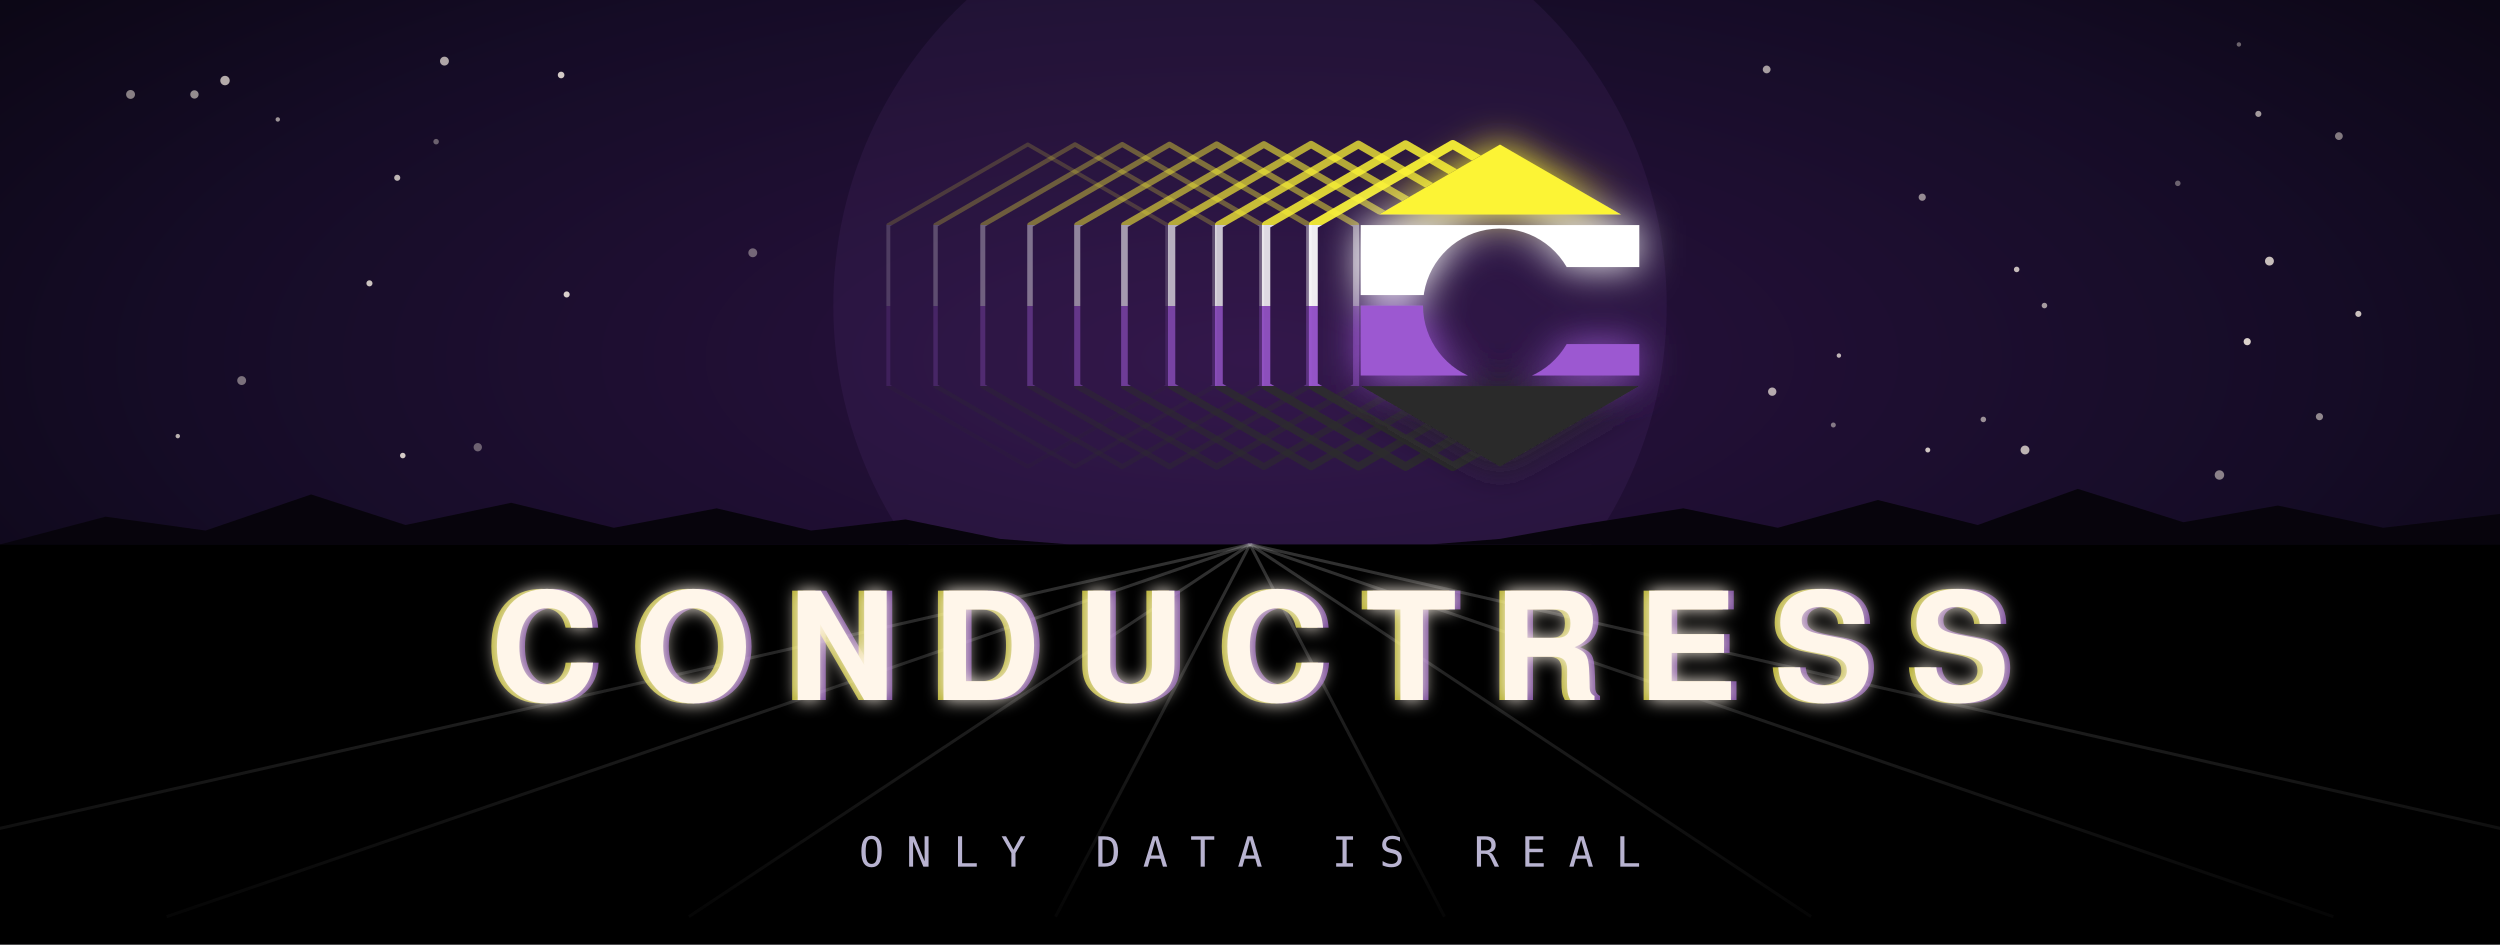
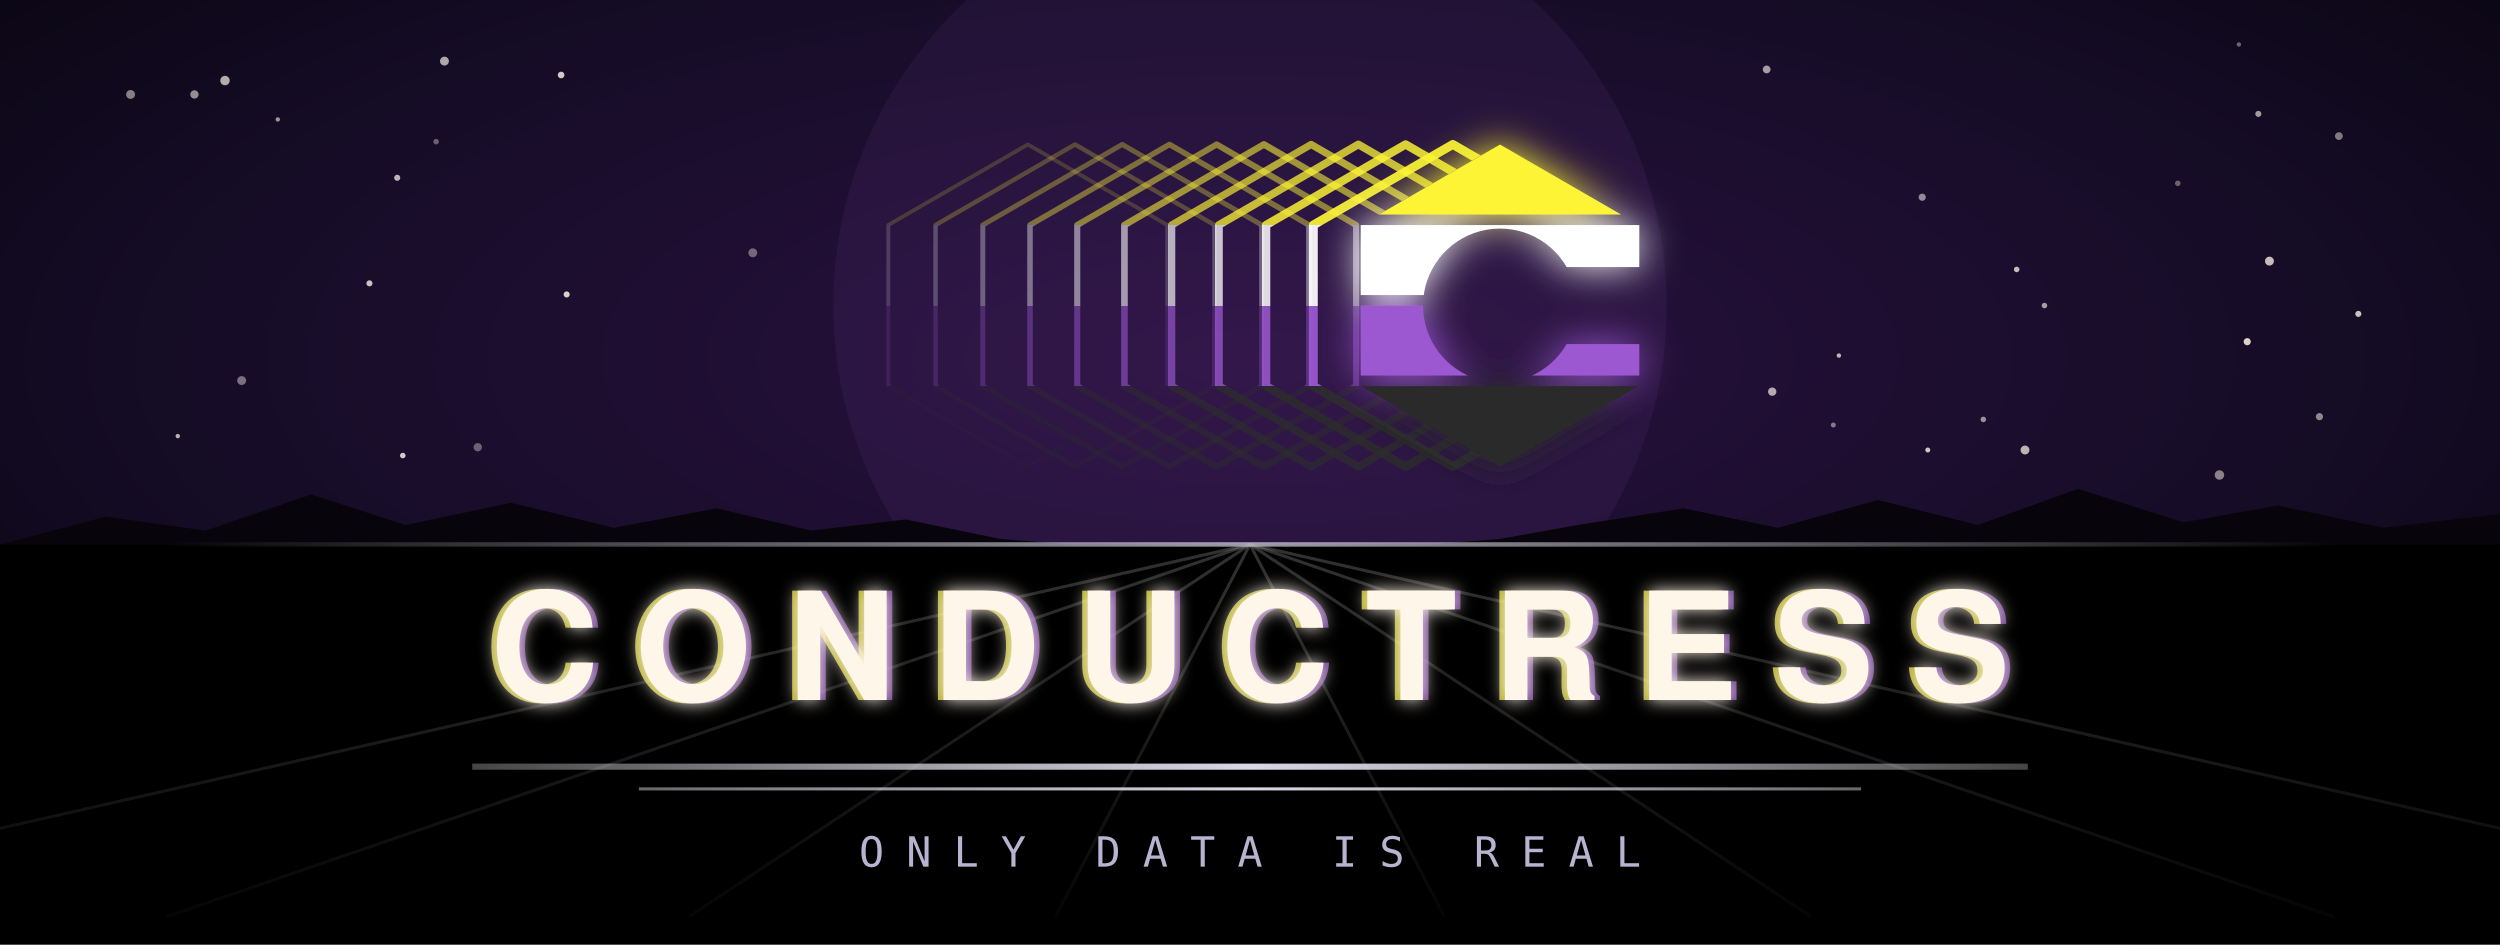
<svg xmlns="http://www.w3.org/2000/svg" viewBox="0 0 900 340" width="900" height="340" role="img" aria-label="Conductress">
  <defs>
    <radialGradient id="noh-sky" cx="50%" cy="38%" r="72%">
      <stop offset="0%" stop-color="#2a1140" />
      <stop offset="60%" stop-color="#150c26" />
      <stop offset="100%" stop-color="#07040d" />
    </radialGradient>
    <linearGradient id="noh-trail" gradientUnits="userSpaceOnUse" x1="0" y1="52" x2="0" y2="168">
      <stop offset="0" stop-color="#fcf434" />
      <stop offset="0.25" stop-color="#fcf434" />
      <stop offset="0.25" stop-color="#ffffff" />
      <stop offset="0.5" stop-color="#ffffff" />
      <stop offset="0.5" stop-color="#9c59d1" />
      <stop offset="0.75" stop-color="#9c59d1" />
      <stop offset="0.75" stop-color="#2c2c2c" />
      <stop offset="1" stop-color="#2c2c2c" />
    </linearGradient>
    <linearGradient id="noh-streak" x1="0" y1="0" x2="1" y2="0">
      <stop offset="0%" stop-color="#ffffff" stop-opacity="0" />
      <stop offset="100%" stop-color="#ffffff" stop-opacity="0.55" />
    </linearGradient>
    <linearGradient id="noh-grid" x1="0" y1="0" x2="0" y2="1">
      <stop offset="0%" stop-color="#ffffff" stop-opacity="0.28" />
      <stop offset="100%" stop-color="#ffffff" stop-opacity="0.03" />
    </linearGradient>
-     <linearGradient id="noh-rule" x1="0" y1="0" x2="1" y2="0">
+     <linearGradient id="noh-rule" gradientUnits="userSpaceOnUse" x1="60" y1="0" x2="840" y2="0">
      <stop offset="0%" stop-color="#ffffff" stop-opacity="0" />
      <stop offset="50%" stop-color="#d8d8e6" />
      <stop offset="100%" stop-color="#ffffff" stop-opacity="0" />
    </linearGradient>
    <filter id="noh-bloom" x="-60%" y="-60%" width="220%" height="220%">
      <feGaussianBlur stdDeviation="7" result="b1" />
      <feMerge>
        <feMergeNode in="b1" />
        <feMergeNode in="SourceGraphic" />
      </feMerge>
    </filter>
    <filter id="noh-soft" x="-40%" y="-40%" width="180%" height="180%">
      <feGaussianBlur stdDeviation="3" result="b2" />
      <feMerge>
        <feMergeNode in="b2" />
        <feMergeNode in="SourceGraphic" />
      </feMerge>
    </filter>
    <clipPath id="noh-notlead">
      <polygon points="-3789.5,-2449.1 4919.7,2582.1 7420.8,-1747.4 -1288.4,-6778.6" />
      <polygon points="590.2,-4919.0 590.2,5139.0 5590.2,5139.0 5590.2,-4919.0" />
      <polygon points="4919.7,-2362.1 -3789.5,2669.1 -1288.4,6998.6 7420.8,1967.4" />
      <polygon points="4869.5,2669.1 -3839.7,-2362.1 -6340.8,1967.4 2368.4,6998.6" />
      <polygon points="489.8,5139.0 489.8,-4919.0 -4510.2,-4919.0 -4510.2,5139.0" />
      <polygon points="-3839.7,2582.1 4869.5,-2449.1 2368.4,-6778.6 -6340.8,-1747.4" />
    </clipPath>
    <clipPath id="noh-c">
      <path d="M89.8 27 L50 4 L10.2 27 L10.2 73 L50 96 L89.8 73 L89.8 61 L69.05 61 A22 22 0 1 1 69.05 39 L89.8 39 Z" />
    </clipPath>
    <symbol id="noh-cmark" viewBox="0 0 100 100">
      <g clip-path="url(#noh-c)">
        <rect x="8" y="4.00" width="84" height="20.00" fill="#fcf434" />
        <rect x="8" y="27.00" width="84" height="20.00" fill="#ffffff" />
        <rect x="8" y="50.00" width="84" height="20.00" fill="#9c59d1" />
        <rect x="8" y="73.00" width="84" height="23.00" fill="#2c2c2c" />
      </g>
    </symbol>
  </defs>
  <g id="background">
    <rect width="900" height="340" fill="url(#noh-sky)" />
    <circle cx="450" cy="110" r="150" fill="#9c59d1" opacity="0.08" />
  </g>
  <g id="stars" fill="#fff6ea">
    <circle cx="736" cy="110" r="1.0" opacity="0.61" />
    <circle cx="729" cy="162" r="1.6" opacity="0.71" />
    <circle cx="636" cy="25" r="1.4" opacity="0.62" />
    <circle cx="64" cy="157" r="0.8" opacity="0.70" />
    <circle cx="660" cy="153" r="0.9" opacity="0.46" />
    <circle cx="726" cy="97" r="1.0" opacity="0.75" />
    <circle cx="202" cy="27" r="1.2" opacity="0.81" />
    <circle cx="87" cy="137" r="1.6" opacity="0.43" />
    <circle cx="714" cy="151" r="1.0" opacity="0.56" />
    <circle cx="100" cy="43" r="0.8" opacity="0.58" />
    <circle cx="849" cy="113" r="1.1" opacity="0.77" />
    <circle cx="813" cy="41" r="1.1" opacity="0.61" />
    <circle cx="47" cy="34" r="1.6" opacity="0.50" />
    <circle cx="694" cy="162" r="0.9" opacity="0.79" />
    <circle cx="806" cy="16" r="0.8" opacity="0.38" />
    <circle cx="70" cy="34" r="1.5" opacity="0.55" />
    <circle cx="172" cy="161" r="1.5" opacity="0.36" />
    <circle cx="842" cy="49" r="1.4" opacity="0.47" />
    <circle cx="809" cy="123" r="1.3" opacity="0.84" />
    <circle cx="835" cy="150" r="1.3" opacity="0.53" />
    <circle cx="692" cy="71" r="1.3" opacity="0.54" />
    <circle cx="143" cy="64" r="1.1" opacity="0.72" />
    <circle cx="157" cy="51" r="1.0" opacity="0.36" />
    <circle cx="81" cy="29" r="1.7" opacity="0.68" />
    <circle cx="662" cy="128" r="0.8" opacity="0.72" />
    <circle cx="145" cy="164" r="1.0" opacity="0.81" />
    <circle cx="271" cy="91" r="1.6" opacity="0.38" />
    <circle cx="817" cy="94" r="1.6" opacity="0.76" />
    <circle cx="799" cy="171" r="1.7" opacity="0.50" />
    <circle cx="160" cy="22" r="1.6" opacity="0.66" />
    <circle cx="784" cy="66" r="1.0" opacity="0.37" />
    <circle cx="204" cy="106" r="1.1" opacity="0.83" />
    <circle cx="133" cy="102" r="1.1" opacity="0.78" />
    <circle cx="638" cy="141" r="1.5" opacity="0.67" />
  </g>
  <g id="mountains" fill="#07040c">
    <path d="M0 196 L38 186 L74 191 L112 178 L146 189 L184 181 L221 190 L258 183 L292 191 L326 187 L360 194 L385 196 Z" />
    <path d="M515 196 L540 194 L568 189 L606 183 L640 190 L676 180 L712 189 L748 176 L786 188 L820 182 L858 190 L900 185 L900 196 Z" />
  </g>
  <rect id="ground" x="0" y="196" width="900" height="144" fill="#000" />
  <g id="horizon" opacity="0.7">
    <line x1="60" y1="196" x2="840" y2="196" stroke="url(#noh-rule)" stroke-width="1.6" />
    <g stroke="url(#noh-grid)" stroke-width="1.1" fill="none">
      <line x1="450" y1="196" x2="-140" y2="330" />
      <line x1="450" y1="196" x2="60" y2="330" />
      <line x1="450" y1="196" x2="248" y2="330" />
      <line x1="450" y1="196" x2="380" y2="330" />
      <line x1="450" y1="196" x2="520" y2="330" />
      <line x1="450" y1="196" x2="652" y2="330" />
      <line x1="450" y1="196" x2="840" y2="330" />
      <line x1="450" y1="196" x2="1040" y2="330" />
    </g>
  </g>
  <g id="speedstreaks" stroke="url(#noh-streak)" stroke-linecap="round">
    <line x1="150" y1="72" x2="372" y2="72" stroke-width="2" />
    <line x1="118" y1="96" x2="356" y2="96" stroke-width="3.4" />
    <line x1="166" y1="120" x2="366" y2="120" stroke-width="1.6" />
    <line x1="104" y1="144" x2="350" y2="144" stroke-width="4.2" />
    <line x1="182" y1="164" x2="360" y2="164" stroke-width="1.4" />
  </g>
  <g id="trail" fill="none" stroke="url(#noh-trail)" stroke-linejoin="round" clip-path="url(#noh-notlead)">
    <path d="M370 52 L420.2 81 L420.2 139 L370 168 L319.8 139 L319.8 81 Z" stroke-width="1.4" opacity="0.17" />
    <path d="M387 52 L437.2 81 L437.2 139 L387 168 L336.8 139 L336.8 81 Z" stroke-width="1.6" opacity="0.24" />
    <path d="M404 52 L454.2 81 L454.2 139 L404 168 L353.8 139 L353.8 81 Z" stroke-width="1.8" opacity="0.32" />
    <path d="M421 52 L471.2 81 L471.2 139 L421 168 L370.8 139 L370.8 81 Z" stroke-width="2.0" opacity="0.4" />
    <path d="M438 52 L488.2 81 L488.2 139 L438 168 L387.8 139 L387.8 81 Z" stroke-width="2.2" opacity="0.48" />
    <path d="M455 52 L505.2 81 L505.2 139 L455 168 L404.8 139 L404.8 81 Z" stroke-width="2.4" opacity="0.57" />
    <path d="M472 52 L522.2 81 L522.2 139 L472 168 L421.8 139 L421.8 81 Z" stroke-width="2.6" opacity="0.66" />
    <path d="M489 52 L539.2 81 L539.2 139 L489 168 L438.8 139 L438.8 81 Z" stroke-width="2.8" opacity="0.75" />
    <path d="M506 52 L556.2 81 L556.2 139 L506 168 L455.8 139 L455.8 81 Z" stroke-width="3.0" opacity="0.84" />
    <path d="M523 52 L573.2 81 L573.2 139 L523 168 L472.8 139 L472.8 81 Z" stroke-width="3.2" opacity="0.92" />
  </g>
  <g id="lead" filter="url(#noh-bloom)">
    <use href="#noh-cmark" x="477" y="47" width="126" height="126" />
  </g>
  <g id="wordmark">
    <path d="M213.334 225.972C213.064 222.57 212.362 220.41 210.688 218.196C207.664 214.2 202.804 211.986 196.918 211.986C185.794 211.986 178.882 219.924 178.882 232.668C178.882 245.358 185.74 253.242 196.702 253.242C206.53 253.242 213.01 247.572 213.496 238.554H205.612C205.072 243.576 201.94 246.438 196.918 246.438C190.654 246.438 186.982 241.362 186.982 232.776C186.982 224.082 190.816 218.898 197.188 218.898C201.886 218.898 204.532 221.166 205.612 225.972Z M249.554 211.986C244.046 211.986 239.51 213.822 236.162 217.44C232.652 221.22 230.654 226.728 230.654 232.614C230.654 238.5 232.652 244.062 236.162 247.788C239.564 251.46 243.992 253.242 249.608 253.242C255.224 253.242 259.652 251.46 263.054 247.788C266.456 244.17 268.562 238.446 268.562 232.884C268.562 226.728 266.564 221.166 263.054 217.44C259.598 213.714 255.278 211.986 249.554 211.986ZM249.608 218.898C256.25 218.898 260.462 224.298 260.462 232.83C260.462 240.93 256.088 246.33 249.608 246.33C243.02 246.33 238.754 240.93 238.754 232.614C238.754 224.298 243.02 218.898 249.608 218.898Z M311.1 252.0H319.2V212.634H311.1V239.418L295.494 212.634H287.178V252.0H295.278V224.784Z M339.652 252.0H355.042C361.036 252.0 364.816 250.596 367.516 247.41C370.594 243.738 372.268 238.446 372.268 232.29C372.268 226.188 370.594 220.896 367.516 217.17C364.816 213.984 361.09 212.634 355.042 212.634H339.652ZM347.752 245.25V219.384H355.042C361.144 219.384 364.168 223.65 364.168 232.344C364.168 240.984 361.144 245.25 355.042 245.25Z M414.698 212.634V239.31C414.698 244.062 412.268 246.33 407.192 246.33C402.116 246.33 399.686 244.062 399.686 239.31V212.634H391.586V239.31C391.586 243.738 392.774 246.87 395.42 249.246C398.282 251.838 402.44 253.242 407.192 253.242C411.944 253.242 416.102 251.838 418.964 249.246C421.61 246.87 422.798 243.738 422.798 239.31V212.634Z M476.298 225.972C476.028 222.57 475.326 220.41 473.652 218.196C470.628 214.2 465.768 211.986 459.882 211.986C448.758 211.986 441.846 219.924 441.846 232.668C441.846 245.358 448.704 253.242 459.666 253.242C469.494 253.242 475.974 247.572 476.46 238.554H468.576C468.036 243.576 464.904 246.438 459.882 246.438C453.618 246.438 449.946 241.362 449.946 232.776C449.946 224.082 453.78 218.898 460.152 218.898C464.85 218.898 467.496 221.166 468.576 225.972Z M512.248 219.384H523.75V212.634H492.214V219.384H504.148V252.0H512.248Z M549.872 236.394H559.16C562.67 236.394 564.182 237.798 564.182 241.038V242.658C564.128 243.684 564.128 244.656 564.128 245.25C564.128 248.976 564.344 250.11 565.316 252.0H574.01V250.542C572.768 249.84 572.282 249.03 572.282 247.302C572.066 235.692 571.85 235.152 566.828 232.992C571.256 231.264 573.47 228.078 573.47 223.272C573.47 220.14 572.39 217.278 570.5 215.334C568.718 213.498 566.234 212.634 562.886 212.634H541.772V252.0H549.872ZM549.872 229.644V219.384H559.646C561.968 219.384 562.886 219.6 563.912 220.41C564.884 221.22 565.37 222.57 565.37 224.406C565.37 226.296 564.884 227.808 563.912 228.618C562.994 229.374 561.968 229.644 559.646 229.644Z M601.806 235.044H620.652V228.294H601.806V219.384H622.164V212.634H593.706V252.0H623.136V245.25H601.806Z M671.236 224.622C671.182 216.468 665.728 211.986 655.792 211.986C646.342 211.986 640.888 216.414 640.888 224.082C640.888 230.184 643.966 233.154 651.958 234.666L657.466 235.746C662.866 236.772 664.864 238.284 664.864 241.47C664.864 244.764 661.84 246.762 656.926 246.762C651.418 246.762 648.34 244.44 648.07 240.228H640.186C640.672 248.652 646.45 253.242 656.494 253.242C666.646 253.242 672.64 248.544 672.64 240.498C672.64 234.288 669.508 231.048 662.218 229.644L656.062 228.456C650.284 227.322 648.61 226.188 648.61 223.326C648.61 220.356 651.202 218.466 655.414 218.466C660.544 218.466 663.406 220.626 663.676 224.622Z M720.254 224.622C720.2 216.468 714.746 211.986 704.81 211.986C695.36 211.986 689.906 216.414 689.906 224.082C689.906 230.184 692.984 233.154 700.976 234.666L706.484 235.746C711.884 236.772 713.882 238.284 713.882 241.47C713.882 244.764 710.858 246.762 705.944 246.762C700.436 246.762 697.358 244.44 697.088 240.228H689.204C689.69 248.652 695.468 253.242 705.512 253.242C715.664 253.242 721.658 248.544 721.658 240.498C721.658 234.288 718.526 231.048 711.236 229.644L705.08 228.456C699.302 227.322 697.628 226.188 697.628 223.326C697.628 220.356 700.22 218.466 704.432 218.466C709.562 218.466 712.424 220.626 712.694 224.622Z" transform="translate(2 0)" fill="#9c59d1" opacity="0.7" />
    <path d="M213.334 225.972C213.064 222.57 212.362 220.41 210.688 218.196C207.664 214.2 202.804 211.986 196.918 211.986C185.794 211.986 178.882 219.924 178.882 232.668C178.882 245.358 185.74 253.242 196.702 253.242C206.53 253.242 213.01 247.572 213.496 238.554H205.612C205.072 243.576 201.94 246.438 196.918 246.438C190.654 246.438 186.982 241.362 186.982 232.776C186.982 224.082 190.816 218.898 197.188 218.898C201.886 218.898 204.532 221.166 205.612 225.972Z M249.554 211.986C244.046 211.986 239.51 213.822 236.162 217.44C232.652 221.22 230.654 226.728 230.654 232.614C230.654 238.5 232.652 244.062 236.162 247.788C239.564 251.46 243.992 253.242 249.608 253.242C255.224 253.242 259.652 251.46 263.054 247.788C266.456 244.17 268.562 238.446 268.562 232.884C268.562 226.728 266.564 221.166 263.054 217.44C259.598 213.714 255.278 211.986 249.554 211.986ZM249.608 218.898C256.25 218.898 260.462 224.298 260.462 232.83C260.462 240.93 256.088 246.33 249.608 246.33C243.02 246.33 238.754 240.93 238.754 232.614C238.754 224.298 243.02 218.898 249.608 218.898Z M311.1 252.0H319.2V212.634H311.1V239.418L295.494 212.634H287.178V252.0H295.278V224.784Z M339.652 252.0H355.042C361.036 252.0 364.816 250.596 367.516 247.41C370.594 243.738 372.268 238.446 372.268 232.29C372.268 226.188 370.594 220.896 367.516 217.17C364.816 213.984 361.09 212.634 355.042 212.634H339.652ZM347.752 245.25V219.384H355.042C361.144 219.384 364.168 223.65 364.168 232.344C364.168 240.984 361.144 245.25 355.042 245.25Z M414.698 212.634V239.31C414.698 244.062 412.268 246.33 407.192 246.33C402.116 246.33 399.686 244.062 399.686 239.31V212.634H391.586V239.31C391.586 243.738 392.774 246.87 395.42 249.246C398.282 251.838 402.44 253.242 407.192 253.242C411.944 253.242 416.102 251.838 418.964 249.246C421.61 246.87 422.798 243.738 422.798 239.31V212.634Z M476.298 225.972C476.028 222.57 475.326 220.41 473.652 218.196C470.628 214.2 465.768 211.986 459.882 211.986C448.758 211.986 441.846 219.924 441.846 232.668C441.846 245.358 448.704 253.242 459.666 253.242C469.494 253.242 475.974 247.572 476.46 238.554H468.576C468.036 243.576 464.904 246.438 459.882 246.438C453.618 246.438 449.946 241.362 449.946 232.776C449.946 224.082 453.78 218.898 460.152 218.898C464.85 218.898 467.496 221.166 468.576 225.972Z M512.248 219.384H523.75V212.634H492.214V219.384H504.148V252.0H512.248Z M549.872 236.394H559.16C562.67 236.394 564.182 237.798 564.182 241.038V242.658C564.128 243.684 564.128 244.656 564.128 245.25C564.128 248.976 564.344 250.11 565.316 252.0H574.01V250.542C572.768 249.84 572.282 249.03 572.282 247.302C572.066 235.692 571.85 235.152 566.828 232.992C571.256 231.264 573.47 228.078 573.47 223.272C573.47 220.14 572.39 217.278 570.5 215.334C568.718 213.498 566.234 212.634 562.886 212.634H541.772V252.0H549.872ZM549.872 229.644V219.384H559.646C561.968 219.384 562.886 219.6 563.912 220.41C564.884 221.22 565.37 222.57 565.37 224.406C565.37 226.296 564.884 227.808 563.912 228.618C562.994 229.374 561.968 229.644 559.646 229.644Z M601.806 235.044H620.652V228.294H601.806V219.384H622.164V212.634H593.706V252.0H623.136V245.25H601.806Z M671.236 224.622C671.182 216.468 665.728 211.986 655.792 211.986C646.342 211.986 640.888 216.414 640.888 224.082C640.888 230.184 643.966 233.154 651.958 234.666L657.466 235.746C662.866 236.772 664.864 238.284 664.864 241.47C664.864 244.764 661.84 246.762 656.926 246.762C651.418 246.762 648.34 244.44 648.07 240.228H640.186C640.672 248.652 646.45 253.242 656.494 253.242C666.646 253.242 672.64 248.544 672.64 240.498C672.64 234.288 669.508 231.048 662.218 229.644L656.062 228.456C650.284 227.322 648.61 226.188 648.61 223.326C648.61 220.356 651.202 218.466 655.414 218.466C660.544 218.466 663.406 220.626 663.676 224.622Z M720.254 224.622C720.2 216.468 714.746 211.986 704.81 211.986C695.36 211.986 689.906 216.414 689.906 224.082C689.906 230.184 692.984 233.154 700.976 234.666L706.484 235.746C711.884 236.772 713.882 238.284 713.882 241.47C713.882 244.764 710.858 246.762 705.944 246.762C700.436 246.762 697.358 244.44 697.088 240.228H689.204C689.69 248.652 695.468 253.242 705.512 253.242C715.664 253.242 721.658 248.544 721.658 240.498C721.658 234.288 718.526 231.048 711.236 229.644L705.08 228.456C699.302 227.322 697.628 226.188 697.628 223.326C697.628 220.356 700.22 218.466 704.432 218.466C709.562 218.466 712.424 220.626 712.694 224.622Z" transform="translate(-2 0)" fill="#fcf434" opacity="0.7" />
    <path d="M213.334 225.972C213.064 222.57 212.362 220.41 210.688 218.196C207.664 214.2 202.804 211.986 196.918 211.986C185.794 211.986 178.882 219.924 178.882 232.668C178.882 245.358 185.74 253.242 196.702 253.242C206.53 253.242 213.01 247.572 213.496 238.554H205.612C205.072 243.576 201.94 246.438 196.918 246.438C190.654 246.438 186.982 241.362 186.982 232.776C186.982 224.082 190.816 218.898 197.188 218.898C201.886 218.898 204.532 221.166 205.612 225.972Z M249.554 211.986C244.046 211.986 239.51 213.822 236.162 217.44C232.652 221.22 230.654 226.728 230.654 232.614C230.654 238.5 232.652 244.062 236.162 247.788C239.564 251.46 243.992 253.242 249.608 253.242C255.224 253.242 259.652 251.46 263.054 247.788C266.456 244.17 268.562 238.446 268.562 232.884C268.562 226.728 266.564 221.166 263.054 217.44C259.598 213.714 255.278 211.986 249.554 211.986ZM249.608 218.898C256.25 218.898 260.462 224.298 260.462 232.83C260.462 240.93 256.088 246.33 249.608 246.33C243.02 246.33 238.754 240.93 238.754 232.614C238.754 224.298 243.02 218.898 249.608 218.898Z M311.1 252.0H319.2V212.634H311.1V239.418L295.494 212.634H287.178V252.0H295.278V224.784Z M339.652 252.0H355.042C361.036 252.0 364.816 250.596 367.516 247.41C370.594 243.738 372.268 238.446 372.268 232.29C372.268 226.188 370.594 220.896 367.516 217.17C364.816 213.984 361.09 212.634 355.042 212.634H339.652ZM347.752 245.25V219.384H355.042C361.144 219.384 364.168 223.65 364.168 232.344C364.168 240.984 361.144 245.25 355.042 245.25Z M414.698 212.634V239.31C414.698 244.062 412.268 246.33 407.192 246.33C402.116 246.33 399.686 244.062 399.686 239.31V212.634H391.586V239.31C391.586 243.738 392.774 246.87 395.42 249.246C398.282 251.838 402.44 253.242 407.192 253.242C411.944 253.242 416.102 251.838 418.964 249.246C421.61 246.87 422.798 243.738 422.798 239.31V212.634Z M476.298 225.972C476.028 222.57 475.326 220.41 473.652 218.196C470.628 214.2 465.768 211.986 459.882 211.986C448.758 211.986 441.846 219.924 441.846 232.668C441.846 245.358 448.704 253.242 459.666 253.242C469.494 253.242 475.974 247.572 476.46 238.554H468.576C468.036 243.576 464.904 246.438 459.882 246.438C453.618 246.438 449.946 241.362 449.946 232.776C449.946 224.082 453.78 218.898 460.152 218.898C464.85 218.898 467.496 221.166 468.576 225.972Z M512.248 219.384H523.75V212.634H492.214V219.384H504.148V252.0H512.248Z M549.872 236.394H559.16C562.67 236.394 564.182 237.798 564.182 241.038V242.658C564.128 243.684 564.128 244.656 564.128 245.25C564.128 248.976 564.344 250.11 565.316 252.0H574.01V250.542C572.768 249.84 572.282 249.03 572.282 247.302C572.066 235.692 571.85 235.152 566.828 232.992C571.256 231.264 573.47 228.078 573.47 223.272C573.47 220.14 572.39 217.278 570.5 215.334C568.718 213.498 566.234 212.634 562.886 212.634H541.772V252.0H549.872ZM549.872 229.644V219.384H559.646C561.968 219.384 562.886 219.6 563.912 220.41C564.884 221.22 565.37 222.57 565.37 224.406C565.37 226.296 564.884 227.808 563.912 228.618C562.994 229.374 561.968 229.644 559.646 229.644Z M601.806 235.044H620.652V228.294H601.806V219.384H622.164V212.634H593.706V252.0H623.136V245.25H601.806Z M671.236 224.622C671.182 216.468 665.728 211.986 655.792 211.986C646.342 211.986 640.888 216.414 640.888 224.082C640.888 230.184 643.966 233.154 651.958 234.666L657.466 235.746C662.866 236.772 664.864 238.284 664.864 241.47C664.864 244.764 661.84 246.762 656.926 246.762C651.418 246.762 648.34 244.44 648.07 240.228H640.186C640.672 248.652 646.45 253.242 656.494 253.242C666.646 253.242 672.64 248.544 672.64 240.498C672.64 234.288 669.508 231.048 662.218 229.644L656.062 228.456C650.284 227.322 648.61 226.188 648.61 223.326C648.61 220.356 651.202 218.466 655.414 218.466C660.544 218.466 663.406 220.626 663.676 224.622Z M720.254 224.622C720.2 216.468 714.746 211.986 704.81 211.986C695.36 211.986 689.906 216.414 689.906 224.082C689.906 230.184 692.984 233.154 700.976 234.666L706.484 235.746C711.884 236.772 713.882 238.284 713.882 241.47C713.882 244.764 710.858 246.762 705.944 246.762C700.436 246.762 697.358 244.44 697.088 240.228H689.204C689.69 248.652 695.468 253.242 705.512 253.242C715.664 253.242 721.658 248.544 721.658 240.498C721.658 234.288 718.526 231.048 711.236 229.644L705.08 228.456C699.302 227.322 697.628 226.188 697.628 223.326C697.628 220.356 700.22 218.466 704.432 218.466C709.562 218.466 712.424 220.626 712.694 224.622Z" fill="#fff6ea" filter="url(#noh-soft)" />
  </g>
  <g id="subtitle">
    <line x1="170" y1="276" x2="730" y2="276" stroke="url(#noh-rule)" stroke-width="2.2" />
    <line x1="230" y1="284" x2="670" y2="284" stroke="url(#noh-rule)" stroke-width="1.1" />
    <path d="M315.867 306.543Q315.867 304.134 315.373 303.101Q314.878 302.068 313.75 302.068Q312.63 302.068 312.135 303.101Q311.641 304.134 311.641 306.543Q311.641 308.946 312.135 309.979Q312.63 311.011 313.75 311.011Q314.878 311.011 315.373 309.982Q315.867 308.953 315.867 306.543ZM317.412 306.543Q317.412 309.4 316.508 310.806Q315.603 312.212 313.75 312.212Q311.897 312.212 310.996 310.813Q310.095 309.415 310.095 306.543Q310.095 303.68 311.0 302.273Q311.905 300.867 313.75 300.867Q315.603 300.867 316.508 302.273Q317.412 303.68 317.412 306.543Z M327.287 301.065H329.162L332.854 310.066V301.065H334.282V312.0H332.407L328.716 302.999V312.0H327.287Z M344.875 301.065H346.362V310.755H351.642V312.0H344.875Z M360.602 301.065H362.177L364.843 305.892L367.501 301.065H369.091L365.582 307.093V312.0H364.095V307.093Z M397.586 310.784Q399.453 310.784 400.193 309.865Q400.933 308.946 400.933 306.543Q400.933 304.119 400.197 303.2Q399.461 302.281 397.586 302.281H396.883V310.784ZM397.615 301.065Q400.12 301.065 401.306 302.398Q402.493 303.731 402.493 306.543Q402.493 309.341 401.306 310.671Q400.12 312.0 397.615 312.0H395.396V301.065Z M415.935 302.369 414.375 307.964H417.495ZM415.041 301.065H416.836L420.183 312.0H418.652L417.846 309.151H414.016L413.225 312.0H411.694Z M428.798 301.065H437.14V302.31H433.72V312.0H432.233V302.31H428.798Z M449.996 302.369 448.436 307.964H451.556ZM449.103 301.065H450.897L454.244 312.0H452.714L451.908 309.151H448.077L447.286 312.0H445.756Z M481.018 301.065H487.09V302.31H484.798V310.755H487.09V312.0H481.018V310.755H483.311V302.31H481.018Z M503.989 301.438V302.94Q503.315 302.508 502.638 302.288Q501.96 302.068 501.272 302.068Q500.224 302.068 499.616 302.555Q499.009 303.042 499.009 303.87Q499.009 304.595 499.408 304.976Q499.807 305.357 500.898 305.613L501.675 305.789Q503.213 306.148 503.916 306.917Q504.619 307.686 504.619 309.012Q504.619 310.572 503.652 311.392Q502.685 312.212 500.84 312.212Q500.071 312.212 499.294 312.048Q498.518 311.883 497.734 311.553V309.979Q498.576 310.513 499.327 310.762Q500.078 311.011 500.84 311.011Q501.96 311.011 502.583 310.51Q503.205 310.008 503.205 309.107Q503.205 308.287 502.777 307.854Q502.348 307.422 501.286 307.188L500.495 307.005Q498.972 306.661 498.283 305.965Q497.595 305.269 497.595 304.097Q497.595 302.632 498.58 301.75Q499.565 300.867 501.198 300.867Q501.828 300.867 502.524 301.01Q503.22 301.153 503.989 301.438Z M536.205 306.836Q536.776 306.983 537.179 307.389Q537.582 307.796 538.182 309.012L539.669 312.0H538.08L536.776 309.239Q536.212 308.06 535.762 307.719Q535.311 307.378 534.586 307.378H533.173V312.0H531.686V301.065H534.733Q536.534 301.065 537.494 301.878Q538.453 302.691 538.453 304.229Q538.453 305.313 537.864 305.998Q537.274 306.683 536.205 306.836ZM533.173 302.281V306.163H534.791Q535.853 306.163 536.373 305.687Q536.893 305.21 536.893 304.229Q536.893 303.284 536.34 302.782Q535.787 302.281 534.733 302.281Z M549.112 301.065H555.601V302.31H550.592V305.547H555.382V306.792H550.592V310.755H555.74V312.0H549.112Z M569.212 302.369 567.652 307.964H570.772ZM568.318 301.065H570.113L573.46 312.0H571.929L571.123 309.151H567.293L566.502 312.0H564.971Z M583.305 301.065H584.792V310.755H590.073V312.0H583.305Z" fill="#b8b3d0" />
  </g>
</svg>
